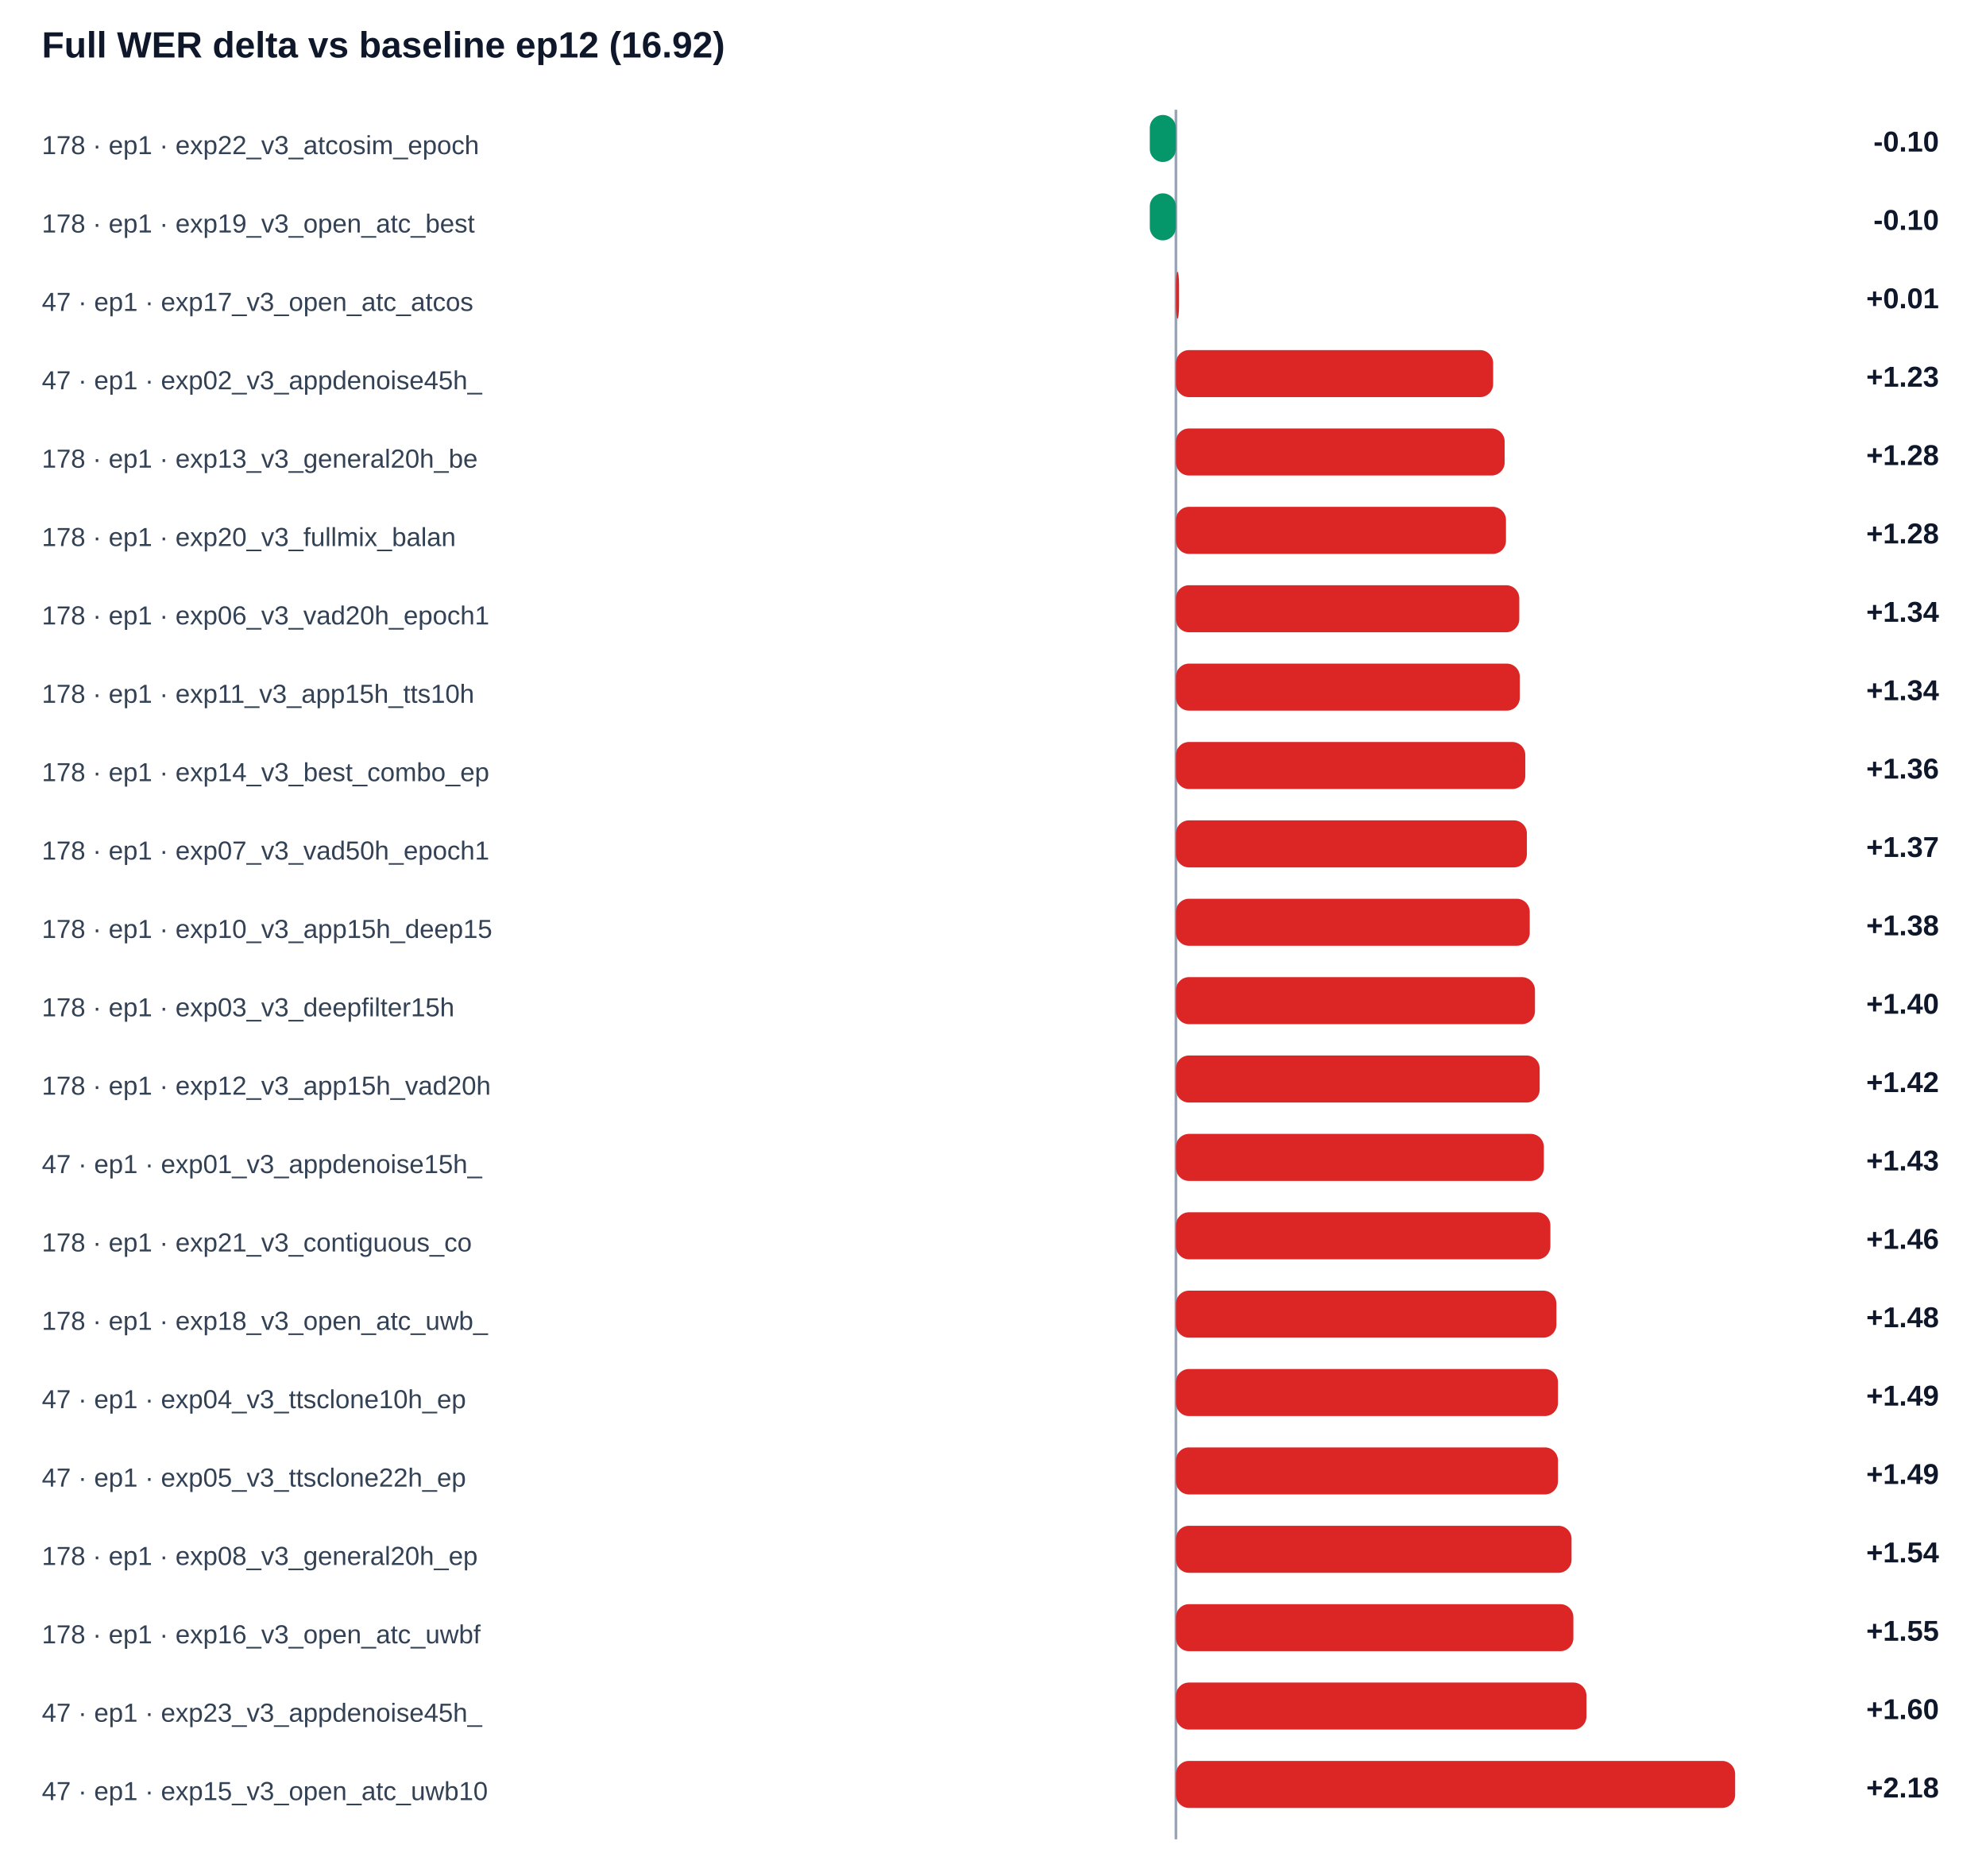
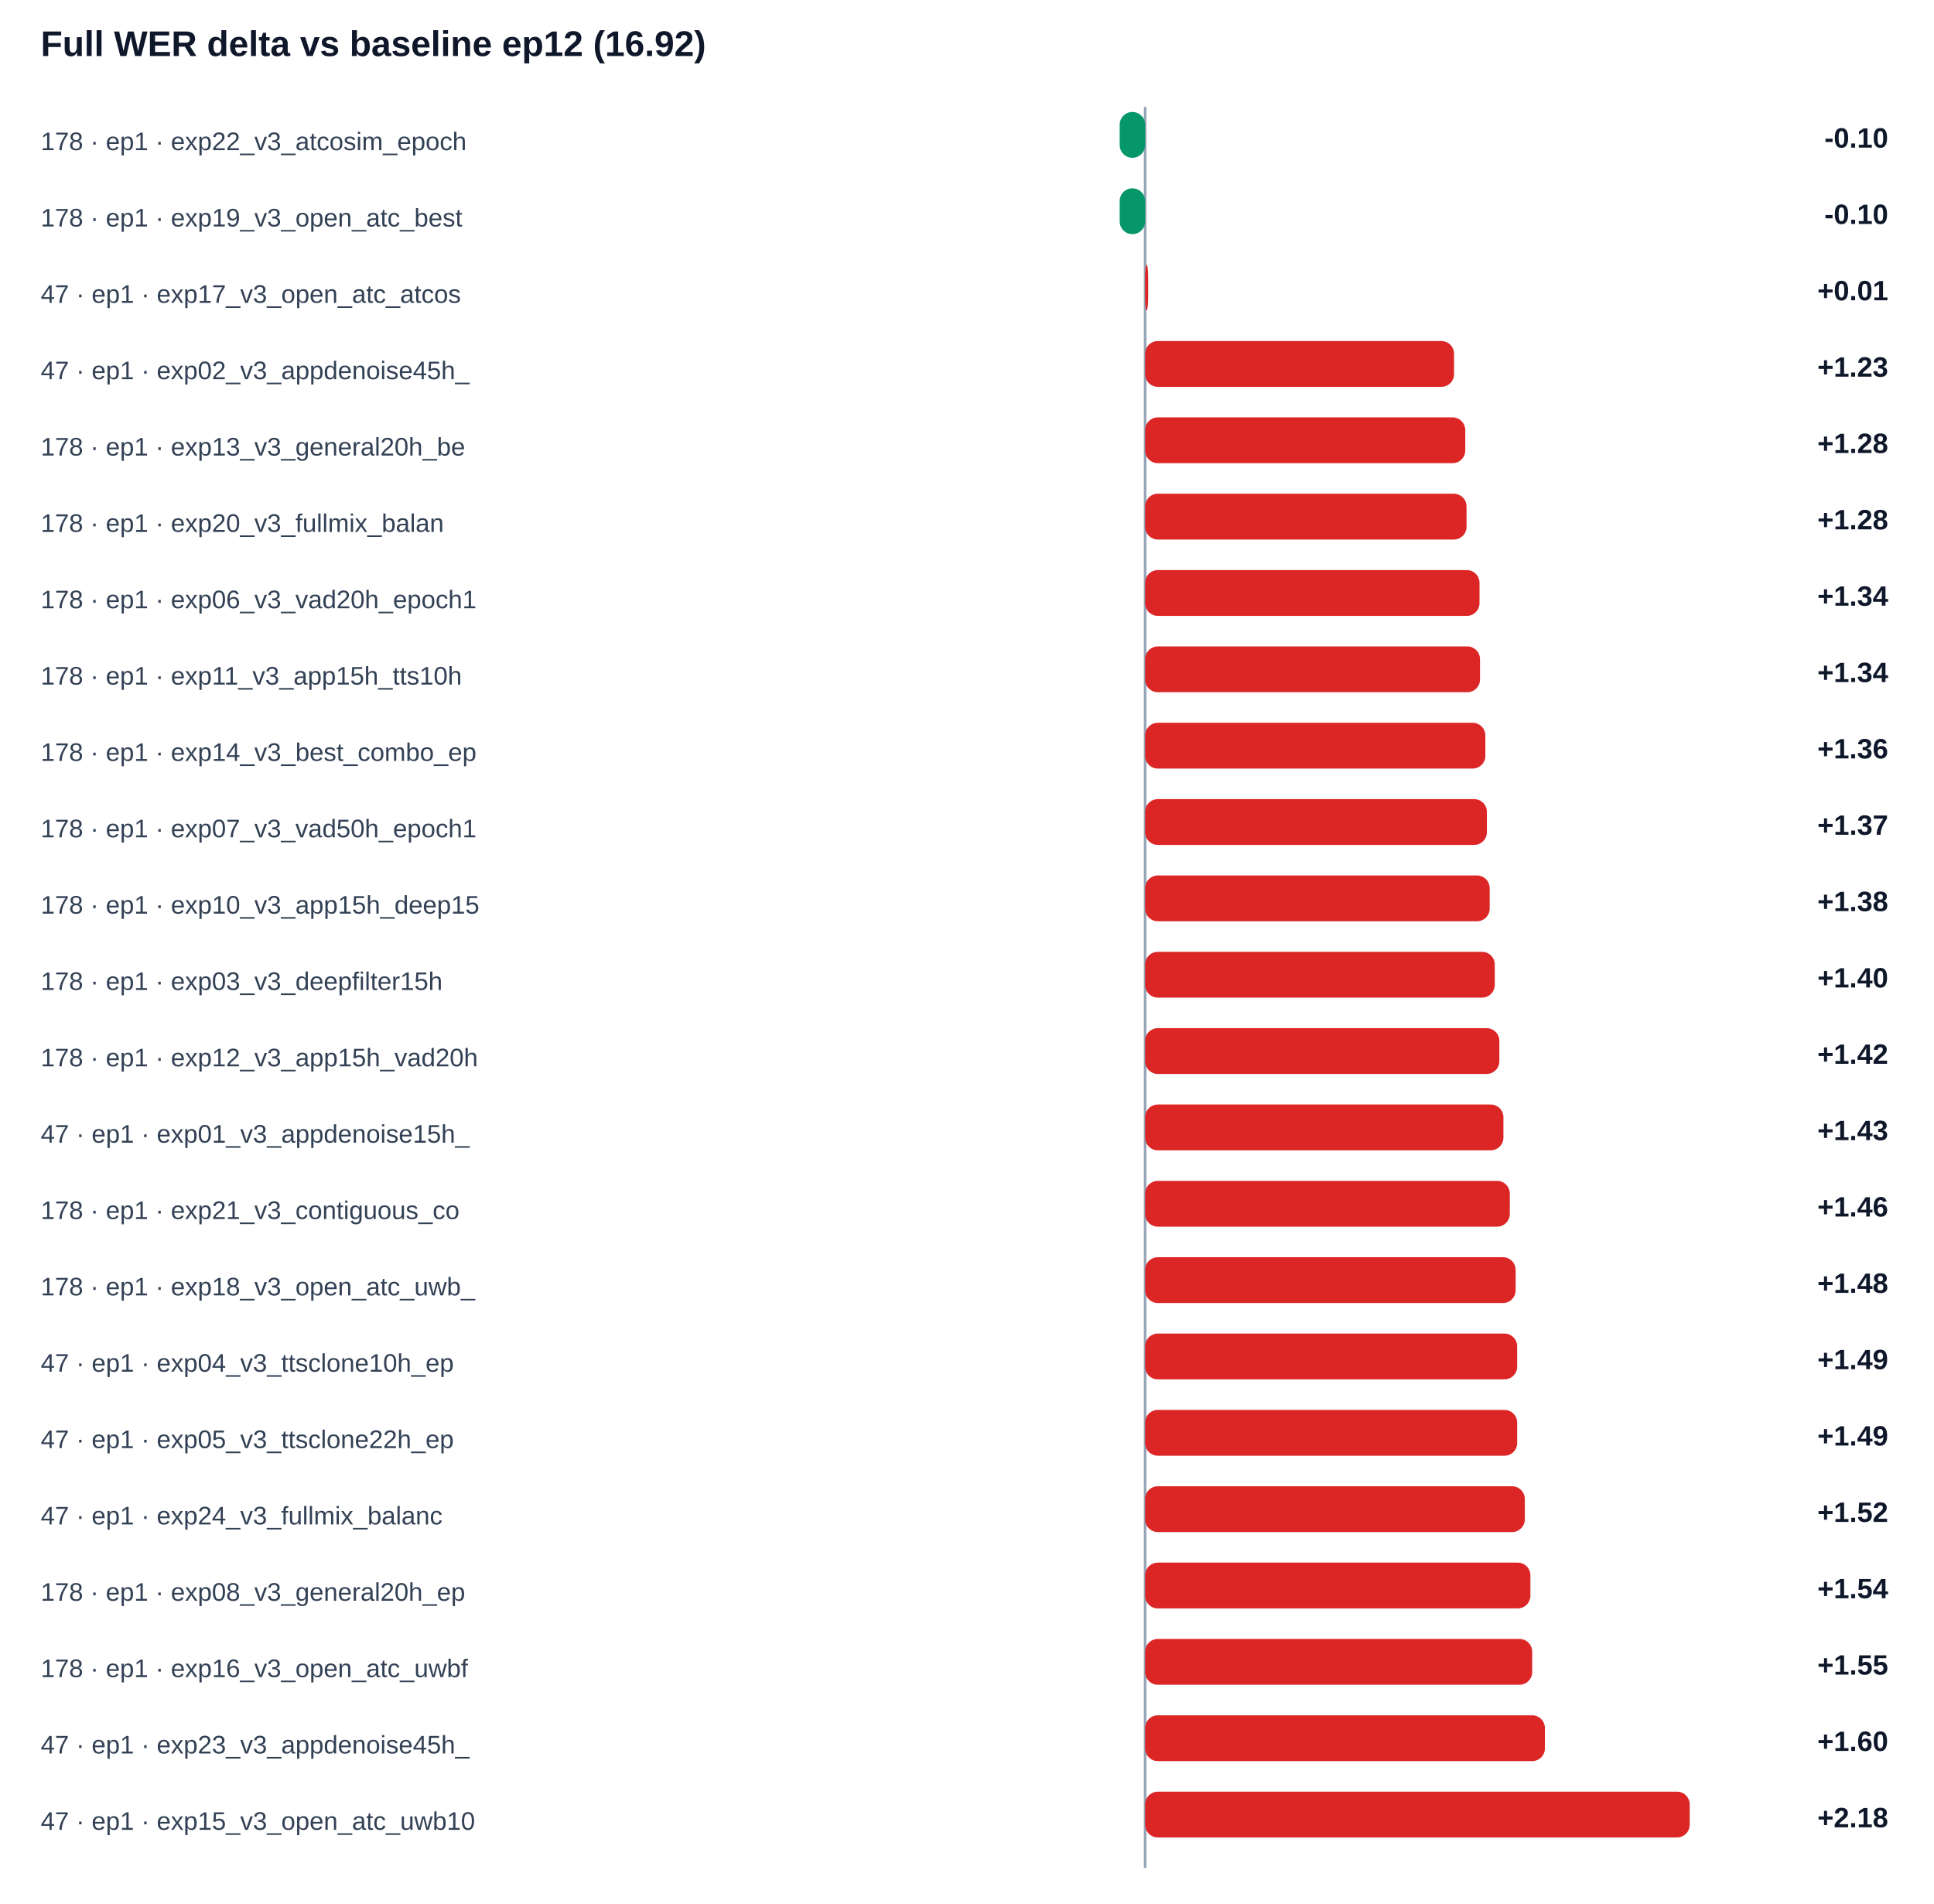
- <svg xmlns="http://www.w3.org/2000/svg" width="100%" viewBox="0 0 760 718" style="max-width:760px;background:#ffffff;border:1px solid #e5e7eb;border-radius:10px;">
+ <svg xmlns="http://www.w3.org/2000/svg" width="100%" viewBox="0 0 760 748" style="max-width:760px;background:#ffffff;border:1px solid #e5e7eb;border-radius:10px;">
  <text x="16.0" y="22.0" font-size="14" fill="#0f172a" text-anchor="start" font-family="Arial, sans-serif" font-weight="700">Full WER delta vs baseline ep12 (16.92)</text>
-   <line x1="450" y1="42" x2="450" y2="704" stroke="#94a3b8" />
+   <line x1="450" y1="42" x2="450" y2="734" stroke="#94a3b8" />
  <text x="16.0" y="59.0" font-size="10" fill="#334155" text-anchor="start" font-family="Arial, sans-serif" font-weight="400">178 · ep1 · exp22_v3_atcosim_epoch</text>
  <rect x="440.0" y="44" width="10.0" height="18" rx="5" fill="#059669" />
  <text x="742.0" y="58.0" font-size="11" fill="#0f172a" text-anchor="end" font-family="Arial, sans-serif" font-weight="700">-0.10</text>
  <text x="16.0" y="89.0" font-size="10" fill="#334155" text-anchor="start" font-family="Arial, sans-serif" font-weight="400">178 · ep1 · exp19_v3_open_atc_best</text>
  <rect x="440.0" y="74" width="10.0" height="18" rx="5" fill="#059669" />
  <text x="742.0" y="88.0" font-size="11" fill="#0f172a" text-anchor="end" font-family="Arial, sans-serif" font-weight="700">-0.10</text>
  <text x="16.0" y="119.0" font-size="10" fill="#334155" text-anchor="start" font-family="Arial, sans-serif" font-weight="400">47 · ep1 · exp17_v3_open_atc_atcos</text>
  <rect x="450.0" y="104" width="1.2" height="18" rx="5" fill="#dc2626" />
  <text x="742.0" y="118.0" font-size="11" fill="#0f172a" text-anchor="end" font-family="Arial, sans-serif" font-weight="700">+0.01</text>
  <text x="16.0" y="149.0" font-size="10" fill="#334155" text-anchor="start" font-family="Arial, sans-serif" font-weight="400">47 · ep1 · exp02_v3_appdenoise45h_</text>
  <rect x="450.0" y="134" width="121.4" height="18" rx="5" fill="#dc2626" />
  <text x="742.0" y="148.0" font-size="11" fill="#0f172a" text-anchor="end" font-family="Arial, sans-serif" font-weight="700">+1.23</text>
  <text x="16.0" y="179.0" font-size="10" fill="#334155" text-anchor="start" font-family="Arial, sans-serif" font-weight="400">178 · ep1 · exp13_v3_general20h_be</text>
  <rect x="450.0" y="164" width="125.8" height="18" rx="5" fill="#dc2626" />
  <text x="742.0" y="178.0" font-size="11" fill="#0f172a" text-anchor="end" font-family="Arial, sans-serif" font-weight="700">+1.28</text>
  <text x="16.0" y="209.0" font-size="10" fill="#334155" text-anchor="start" font-family="Arial, sans-serif" font-weight="400">178 · ep1 · exp20_v3_fullmix_balan</text>
  <rect x="450.0" y="194" width="126.3" height="18" rx="5" fill="#dc2626" />
  <text x="742.0" y="208.0" font-size="11" fill="#0f172a" text-anchor="end" font-family="Arial, sans-serif" font-weight="700">+1.28</text>
  <text x="16.0" y="239.0" font-size="10" fill="#334155" text-anchor="start" font-family="Arial, sans-serif" font-weight="400">178 · ep1 · exp06_v3_vad20h_epoch1</text>
  <rect x="450.0" y="224" width="131.4" height="18" rx="5" fill="#dc2626" />
  <text x="742.0" y="238.0" font-size="11" fill="#0f172a" text-anchor="end" font-family="Arial, sans-serif" font-weight="700">+1.34</text>
  <text x="16.0" y="269.0" font-size="10" fill="#334155" text-anchor="start" font-family="Arial, sans-serif" font-weight="400">178 · ep1 · exp11_v3_app15h_tts10h</text>
  <rect x="450.0" y="254" width="131.6" height="18" rx="5" fill="#dc2626" />
  <text x="742.0" y="268.0" font-size="11" fill="#0f172a" text-anchor="end" font-family="Arial, sans-serif" font-weight="700">+1.34</text>
  <text x="16.0" y="299.0" font-size="10" fill="#334155" text-anchor="start" font-family="Arial, sans-serif" font-weight="400">178 · ep1 · exp14_v3_best_combo_ep</text>
  <rect x="450.0" y="284" width="133.7" height="18" rx="5" fill="#dc2626" />
  <text x="742.0" y="298.0" font-size="11" fill="#0f172a" text-anchor="end" font-family="Arial, sans-serif" font-weight="700">+1.36</text>
  <text x="16.0" y="329.0" font-size="10" fill="#334155" text-anchor="start" font-family="Arial, sans-serif" font-weight="400">178 · ep1 · exp07_v3_vad50h_epoch1</text>
  <rect x="450.0" y="314" width="134.3" height="18" rx="5" fill="#dc2626" />
  <text x="742.0" y="328.0" font-size="11" fill="#0f172a" text-anchor="end" font-family="Arial, sans-serif" font-weight="700">+1.37</text>
  <text x="16.0" y="359.0" font-size="10" fill="#334155" text-anchor="start" font-family="Arial, sans-serif" font-weight="400">178 · ep1 · exp10_v3_app15h_deep15</text>
  <rect x="450.0" y="344" width="135.4" height="18" rx="5" fill="#dc2626" />
  <text x="742.0" y="358.0" font-size="11" fill="#0f172a" text-anchor="end" font-family="Arial, sans-serif" font-weight="700">+1.38</text>
  <text x="16.0" y="389.0" font-size="10" fill="#334155" text-anchor="start" font-family="Arial, sans-serif" font-weight="400">178 · ep1 · exp03_v3_deepfilter15h</text>
  <rect x="450.0" y="374" width="137.4" height="18" rx="5" fill="#dc2626" />
  <text x="742.0" y="388.0" font-size="11" fill="#0f172a" text-anchor="end" font-family="Arial, sans-serif" font-weight="700">+1.40</text>
  <text x="16.0" y="419.0" font-size="10" fill="#334155" text-anchor="start" font-family="Arial, sans-serif" font-weight="400">178 · ep1 · exp12_v3_app15h_vad20h</text>
  <rect x="450.0" y="404" width="139.2" height="18" rx="5" fill="#dc2626" />
  <text x="742.0" y="418.0" font-size="11" fill="#0f172a" text-anchor="end" font-family="Arial, sans-serif" font-weight="700">+1.42</text>
  <text x="16.0" y="449.0" font-size="10" fill="#334155" text-anchor="start" font-family="Arial, sans-serif" font-weight="400">47 · ep1 · exp01_v3_appdenoise15h_</text>
  <rect x="450.0" y="434" width="140.8" height="18" rx="5" fill="#dc2626" />
  <text x="742.0" y="448.0" font-size="11" fill="#0f172a" text-anchor="end" font-family="Arial, sans-serif" font-weight="700">+1.43</text>
  <text x="16.0" y="479.0" font-size="10" fill="#334155" text-anchor="start" font-family="Arial, sans-serif" font-weight="400">178 · ep1 · exp21_v3_contiguous_co</text>
  <rect x="450.0" y="464" width="143.3" height="18" rx="5" fill="#dc2626" />
  <text x="742.0" y="478.0" font-size="11" fill="#0f172a" text-anchor="end" font-family="Arial, sans-serif" font-weight="700">+1.46</text>
  <text x="16.0" y="509.0" font-size="10" fill="#334155" text-anchor="start" font-family="Arial, sans-serif" font-weight="400">178 · ep1 · exp18_v3_open_atc_uwb_</text>
  <rect x="450.0" y="494" width="145.6" height="18" rx="5" fill="#dc2626" />
  <text x="742.0" y="508.0" font-size="11" fill="#0f172a" text-anchor="end" font-family="Arial, sans-serif" font-weight="700">+1.48</text>
  <text x="16.0" y="539.0" font-size="10" fill="#334155" text-anchor="start" font-family="Arial, sans-serif" font-weight="400">47 · ep1 · exp04_v3_ttsclone10h_ep</text>
  <rect x="450.0" y="524" width="146.2" height="18" rx="5" fill="#dc2626" />
  <text x="742.0" y="538.0" font-size="11" fill="#0f172a" text-anchor="end" font-family="Arial, sans-serif" font-weight="700">+1.49</text>
  <text x="16.0" y="569.0" font-size="10" fill="#334155" text-anchor="start" font-family="Arial, sans-serif" font-weight="400">47 · ep1 · exp05_v3_ttsclone22h_ep</text>
  <rect x="450.0" y="554" width="146.2" height="18" rx="5" fill="#dc2626" />
  <text x="742.0" y="568.0" font-size="11" fill="#0f172a" text-anchor="end" font-family="Arial, sans-serif" font-weight="700">+1.49</text>
-   <text x="16.0" y="599.0" font-size="10" fill="#334155" text-anchor="start" font-family="Arial, sans-serif" font-weight="400">178 · ep1 · exp08_v3_general20h_ep</text>
-   <rect x="450.0" y="584" width="151.4" height="18" rx="5" fill="#dc2626" />
-   <text x="742.0" y="598.0" font-size="11" fill="#0f172a" text-anchor="end" font-family="Arial, sans-serif" font-weight="700">+1.54</text>
-   <text x="16.0" y="629.0" font-size="10" fill="#334155" text-anchor="start" font-family="Arial, sans-serif" font-weight="400">178 · ep1 · exp16_v3_open_atc_uwbf</text>
-   <rect x="450.0" y="614" width="152.1" height="18" rx="5" fill="#dc2626" />
-   <text x="742.0" y="628.0" font-size="11" fill="#0f172a" text-anchor="end" font-family="Arial, sans-serif" font-weight="700">+1.55</text>
-   <text x="16.0" y="659.0" font-size="10" fill="#334155" text-anchor="start" font-family="Arial, sans-serif" font-weight="400">47 · ep1 · exp23_v3_appdenoise45h_</text>
-   <rect x="450.0" y="644" width="157.1" height="18" rx="5" fill="#dc2626" />
-   <text x="742.0" y="658.0" font-size="11" fill="#0f172a" text-anchor="end" font-family="Arial, sans-serif" font-weight="700">+1.60</text>
-   <text x="16.0" y="689.0" font-size="10" fill="#334155" text-anchor="start" font-family="Arial, sans-serif" font-weight="400">47 · ep1 · exp15_v3_open_atc_uwb10</text>
-   <rect x="450.0" y="674" width="214.0" height="18" rx="5" fill="#dc2626" />
-   <text x="742.0" y="688.0" font-size="11" fill="#0f172a" text-anchor="end" font-family="Arial, sans-serif" font-weight="700">+2.18</text>
+   <text x="16.0" y="599.0" font-size="10" fill="#334155" text-anchor="start" font-family="Arial, sans-serif" font-weight="400">47 · ep1 · exp24_v3_fullmix_balanc</text>
+   <rect x="450.0" y="584" width="149.2" height="18" rx="5" fill="#dc2626" />
+   <text x="742.0" y="598.0" font-size="11" fill="#0f172a" text-anchor="end" font-family="Arial, sans-serif" font-weight="700">+1.52</text>
+   <text x="16.0" y="629.0" font-size="10" fill="#334155" text-anchor="start" font-family="Arial, sans-serif" font-weight="400">178 · ep1 · exp08_v3_general20h_ep</text>
+   <rect x="450.0" y="614" width="151.4" height="18" rx="5" fill="#dc2626" />
+   <text x="742.0" y="628.0" font-size="11" fill="#0f172a" text-anchor="end" font-family="Arial, sans-serif" font-weight="700">+1.54</text>
+   <text x="16.0" y="659.0" font-size="10" fill="#334155" text-anchor="start" font-family="Arial, sans-serif" font-weight="400">178 · ep1 · exp16_v3_open_atc_uwbf</text>
+   <rect x="450.0" y="644" width="152.1" height="18" rx="5" fill="#dc2626" />
+   <text x="742.0" y="658.0" font-size="11" fill="#0f172a" text-anchor="end" font-family="Arial, sans-serif" font-weight="700">+1.55</text>
+   <text x="16.0" y="689.0" font-size="10" fill="#334155" text-anchor="start" font-family="Arial, sans-serif" font-weight="400">47 · ep1 · exp23_v3_appdenoise45h_</text>
+   <rect x="450.0" y="674" width="157.1" height="18" rx="5" fill="#dc2626" />
+   <text x="742.0" y="688.0" font-size="11" fill="#0f172a" text-anchor="end" font-family="Arial, sans-serif" font-weight="700">+1.60</text>
+   <text x="16.0" y="719.0" font-size="10" fill="#334155" text-anchor="start" font-family="Arial, sans-serif" font-weight="400">47 · ep1 · exp15_v3_open_atc_uwb10</text>
+   <rect x="450.0" y="704" width="214.0" height="18" rx="5" fill="#dc2626" />
+   <text x="742.0" y="718.0" font-size="11" fill="#0f172a" text-anchor="end" font-family="Arial, sans-serif" font-weight="700">+2.18</text>
</svg>
